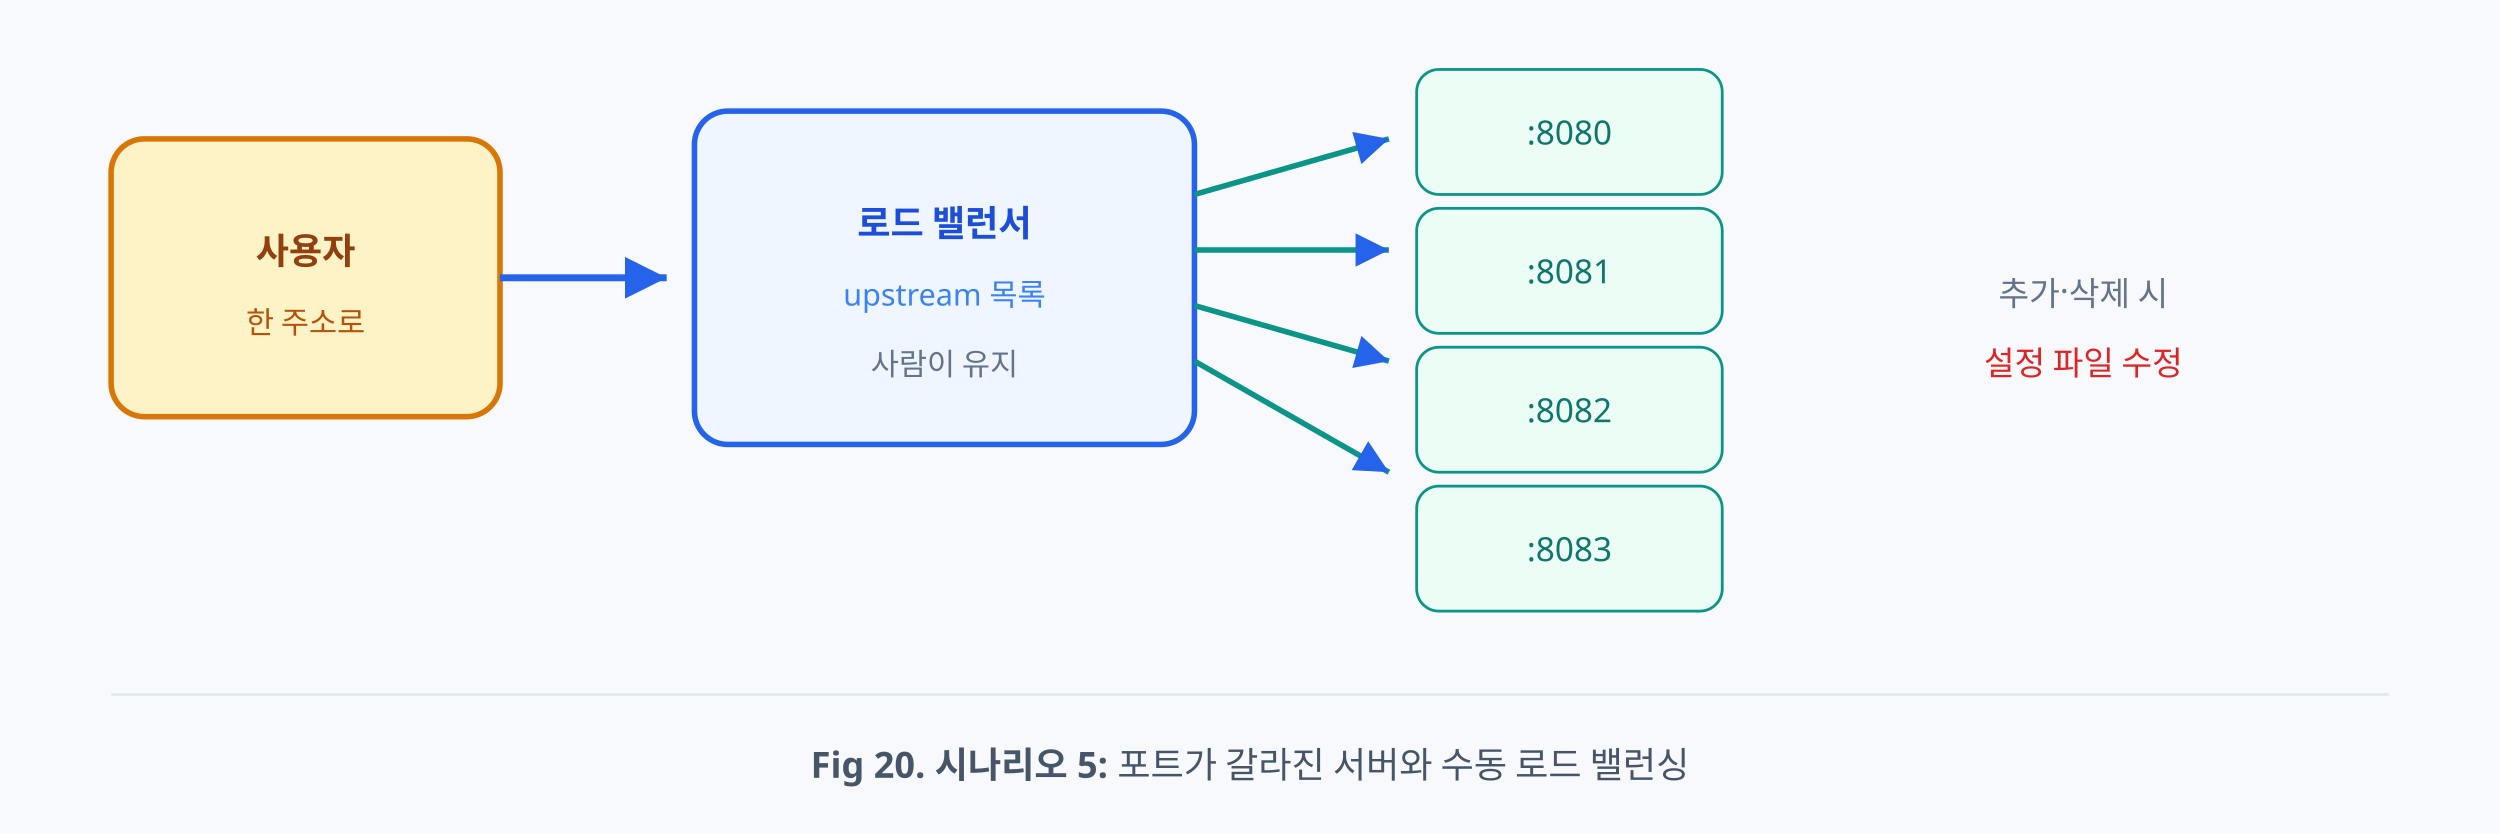
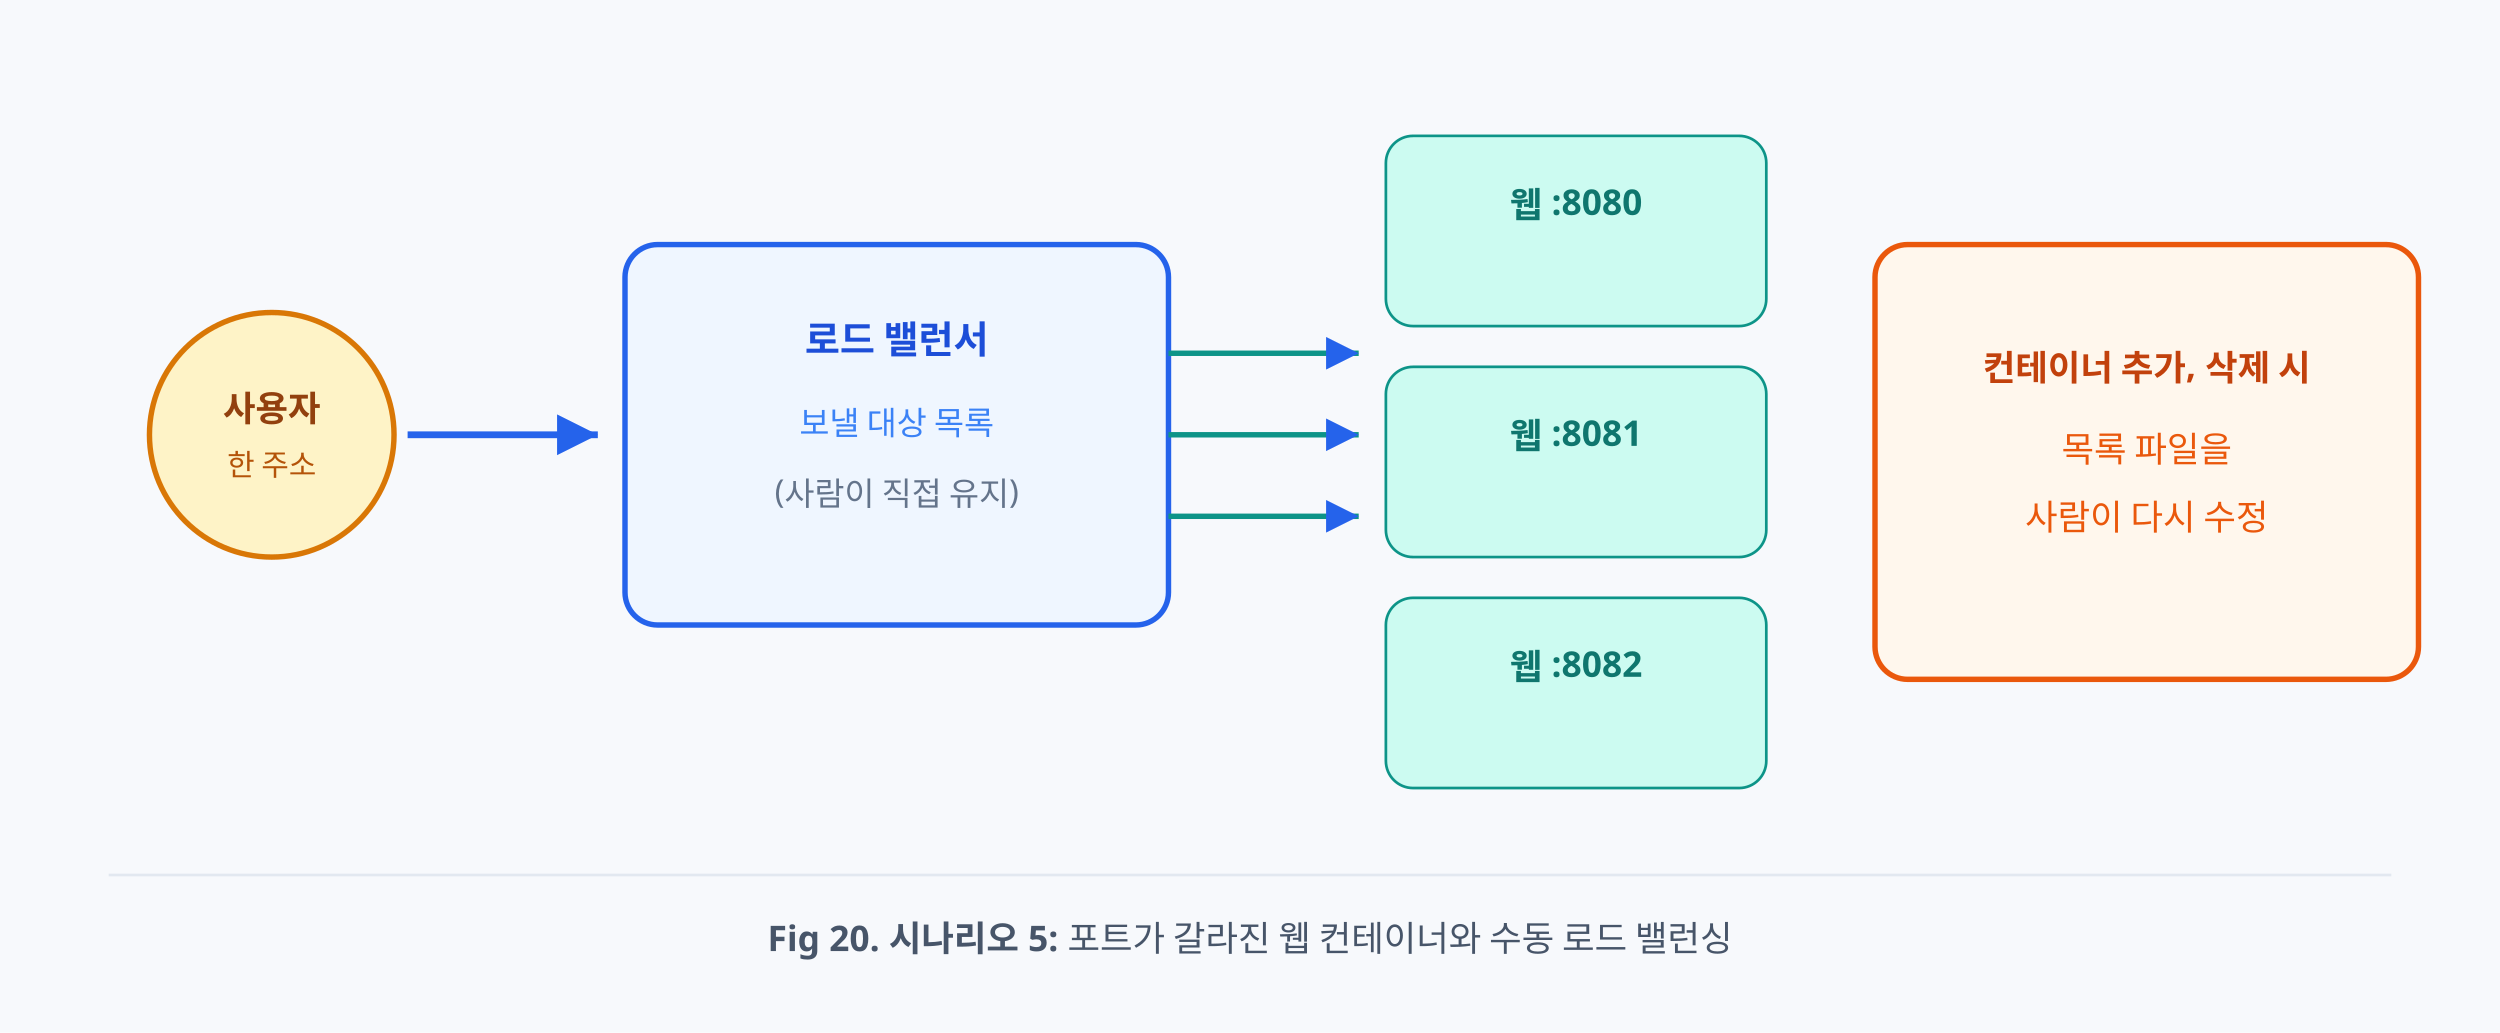
- <svg xmlns="http://www.w3.org/2000/svg" width="900" height="300" viewBox="0 0 900 300">
-   <rect width="900" height="300" fill="#F7F9FC" />
-   <rect x="40" y="50" width="140" height="100" rx="12" fill="#FEF3C7" stroke="#D97706" stroke-width="2" />
-   <text x="110" y="95" text-anchor="middle" font-family="Apple SD Gothic Neo, Noto Sans KR, sans-serif" font-size="13" fill="#92400E" font-weight="600">사용자</text>
-   <text x="110" y="120" text-anchor="middle" font-family="Apple SD Gothic Neo, Noto Sans KR, sans-serif" font-size="11" fill="#B45309">한 주소로</text>
+ <svg xmlns="http://www.w3.org/2000/svg" width="920" height="380" viewBox="0 0 920 380">
+   <rect width="920" height="380" fill="#F7F9FC" />
  <defs>
-     <marker id="c" markerWidth="8" markerHeight="8" refX="6" refY="3" orient="auto">
+     <marker id="a" markerWidth="8" markerHeight="8" refX="6" refY="3" orient="auto">
      <path d="M0,0 L6,3 L0,6 Z" fill="#2563EB" />
    </marker>
  </defs>
-   <line x1="180" y1="100" x2="240" y2="100" stroke="#2563EB" stroke-width="2.5" marker-end="url(#c)" />
-   <rect x="250" y="40" width="180" height="120" rx="12" fill="#EFF6FF" stroke="#2563EB" stroke-width="2" />
-   <text x="340" y="85" text-anchor="middle" font-family="Apple SD Gothic Neo, Noto Sans KR, sans-serif" font-size="13" fill="#1D4ED8" font-weight="600">로드 밸런서</text>
-   <text x="340" y="110" text-anchor="middle" font-family="Apple SD Gothic Neo, Noto Sans KR, sans-serif" font-size="11" fill="#3B82F6">upstream 목록</text>
-   <text x="340" y="135" text-anchor="middle" font-family="Apple SD Gothic Neo, Noto Sans KR, sans-serif" font-size="11" fill="#64748B">사람이 유지</text>
-   <line x1="430" y1="70" x2="500" y2="50" stroke="#0D9488" stroke-width="2" marker-end="url(#c)" />
-   <line x1="430" y1="90" x2="500" y2="90" stroke="#0D9488" stroke-width="2" marker-end="url(#c)" />
-   <line x1="430" y1="110" x2="500" y2="130" stroke="#0D9488" stroke-width="2" marker-end="url(#c)" />
-   <line x1="430" y1="130" x2="500" y2="170" stroke="#0D9488" stroke-width="2" marker-end="url(#c)" />
-   <rect x="510" y="25" width="110" height="45" rx="8" fill="#ECFDF5" stroke="#0D9488" />
-   <text x="565" y="52" text-anchor="middle" font-family="Apple SD Gothic Neo, Noto Sans KR, sans-serif" font-size="12" fill="#0F766E">:8080</text>
-   <rect x="510" y="75" width="110" height="45" rx="8" fill="#ECFDF5" stroke="#0D9488" />
-   <text x="565" y="102" text-anchor="middle" font-family="Apple SD Gothic Neo, Noto Sans KR, sans-serif" font-size="12" fill="#0F766E">:8081</text>
-   <rect x="510" y="125" width="110" height="45" rx="8" fill="#ECFDF5" stroke="#0D9488" />
-   <text x="565" y="152" text-anchor="middle" font-family="Apple SD Gothic Neo, Noto Sans KR, sans-serif" font-size="12" fill="#0F766E">:8082</text>
-   <rect x="510" y="175" width="110" height="45" rx="8" fill="#ECFDF5" stroke="#0D9488" />
-   <text x="565" y="202" text-anchor="middle" font-family="Apple SD Gothic Neo, Noto Sans KR, sans-serif" font-size="12" fill="#0F766E">:8083</text>
-   <text x="750" y="110" text-anchor="middle" font-family="Apple SD Gothic Neo, Noto Sans KR, sans-serif" font-size="12" fill="#64748B">추가·삭제 시</text>
-   <text x="750" y="135" text-anchor="middle" font-family="Apple SD Gothic Neo, Noto Sans KR, sans-serif" font-size="12" fill="#DC2626">설정 파일 수정</text>
-   <line x1="40" y1="250" x2="860" y2="250" stroke="#E2E8F0" stroke-width="1" />
-   <text x="450" y="280" text-anchor="middle" font-family="Apple SD Gothic Neo, Noto Sans KR, sans-serif" font-size="13" fill="#475569">
+   <circle cx="100" cy="160" r="45" fill="#FEF3C7" stroke="#D97706" stroke-width="2" />
+   <text x="100" y="155" text-anchor="middle" font-family="Apple SD Gothic Neo, Noto Sans KR, sans-serif" font-size="13" fill="#92400E" font-weight="600">사용자</text>
+   <text x="100" y="175" text-anchor="middle" font-family="Apple SD Gothic Neo, Noto Sans KR, sans-serif" font-size="11" fill="#B45309">한 주소</text>
+   <path d="M150 160 H220" fill="none" stroke="#2563EB" stroke-width="2.5" marker-end="url(#a)" />
+   <rect x="230" y="90" width="200" height="140" rx="12" fill="#EFF6FF" stroke="#2563EB" stroke-width="2" />
+   <text x="330" y="130" text-anchor="middle" font-family="Apple SD Gothic Neo, Noto Sans KR, sans-serif" font-size="14" fill="#1D4ED8" font-weight="600">로드 밸런서</text>
+   <text x="330" y="160" text-anchor="middle" font-family="Apple SD Gothic Neo, Noto Sans KR, sans-serif" font-size="12" fill="#3B82F6">보낼 대상 목록</text>
+   <text x="330" y="185" text-anchor="middle" font-family="Apple SD Gothic Neo, Noto Sans KR, sans-serif" font-size="12" fill="#64748B">(사람이 직접 유지)</text>
+   <path d="M430 130 H500" fill="none" stroke="#0D9488" stroke-width="2" marker-end="url(#a)" />
+   <path d="M430 160 H500" fill="none" stroke="#0D9488" stroke-width="2" marker-end="url(#a)" />
+   <path d="M430 190 H500" fill="none" stroke="#0D9488" stroke-width="2" marker-end="url(#a)" />
+   <rect x="510" y="50" width="140" height="70" rx="10" fill="#CCFBF1" stroke="#0D9488" />
+   <text x="580" y="80" text-anchor="middle" font-family="Apple SD Gothic Neo, Noto Sans KR, sans-serif" font-size="13" fill="#0F766E" font-weight="600">웹 :8080</text>
+   <rect x="510" y="135" width="140" height="70" rx="10" fill="#CCFBF1" stroke="#0D9488" />
+   <text x="580" y="165" text-anchor="middle" font-family="Apple SD Gothic Neo, Noto Sans KR, sans-serif" font-size="13" fill="#0F766E" font-weight="600">웹 :8081</text>
+   <rect x="510" y="220" width="140" height="70" rx="10" fill="#CCFBF1" stroke="#0D9488" />
+   <text x="580" y="250" text-anchor="middle" font-family="Apple SD Gothic Neo, Noto Sans KR, sans-serif" font-size="13" fill="#0F766E" font-weight="600">웹 :8082</text>
+   <rect x="690" y="90" width="200" height="160" rx="12" fill="#FFF7ED" stroke="#EA580C" stroke-width="2" />
+   <text x="790" y="140" text-anchor="middle" font-family="Apple SD Gothic Neo, Noto Sans KR, sans-serif" font-size="13" fill="#C2410C" font-weight="600">컨테이너 추가, 삭제 시</text>
+   <text x="790" y="170" text-anchor="middle" font-family="Apple SD Gothic Neo, Noto Sans KR, sans-serif" font-size="13" fill="#EA580C">목록 파일을</text>
+   <text x="790" y="195" text-anchor="middle" font-family="Apple SD Gothic Neo, Noto Sans KR, sans-serif" font-size="13" fill="#EA580C">사람이 다시 수정</text>
+   <line x1="40" y1="322" x2="880" y2="322" stroke="#E2E8F0" stroke-width="1" />
+   <text x="460" y="350" text-anchor="middle" font-family="Apple SD Gothic Neo, Noto Sans KR, sans-serif" font-size="13" fill="#475569">
    <tspan font-weight="600">Fig 20. 시나리오 5:</tspan>
-     <tspan> 포트가 갈라진 서버와 수동 로드 밸런싱</tspan>
+     <tspan> 포트가 갈라진 웹 컨테이너와 수동 로드 밸런싱</tspan>
  </text>
</svg>
